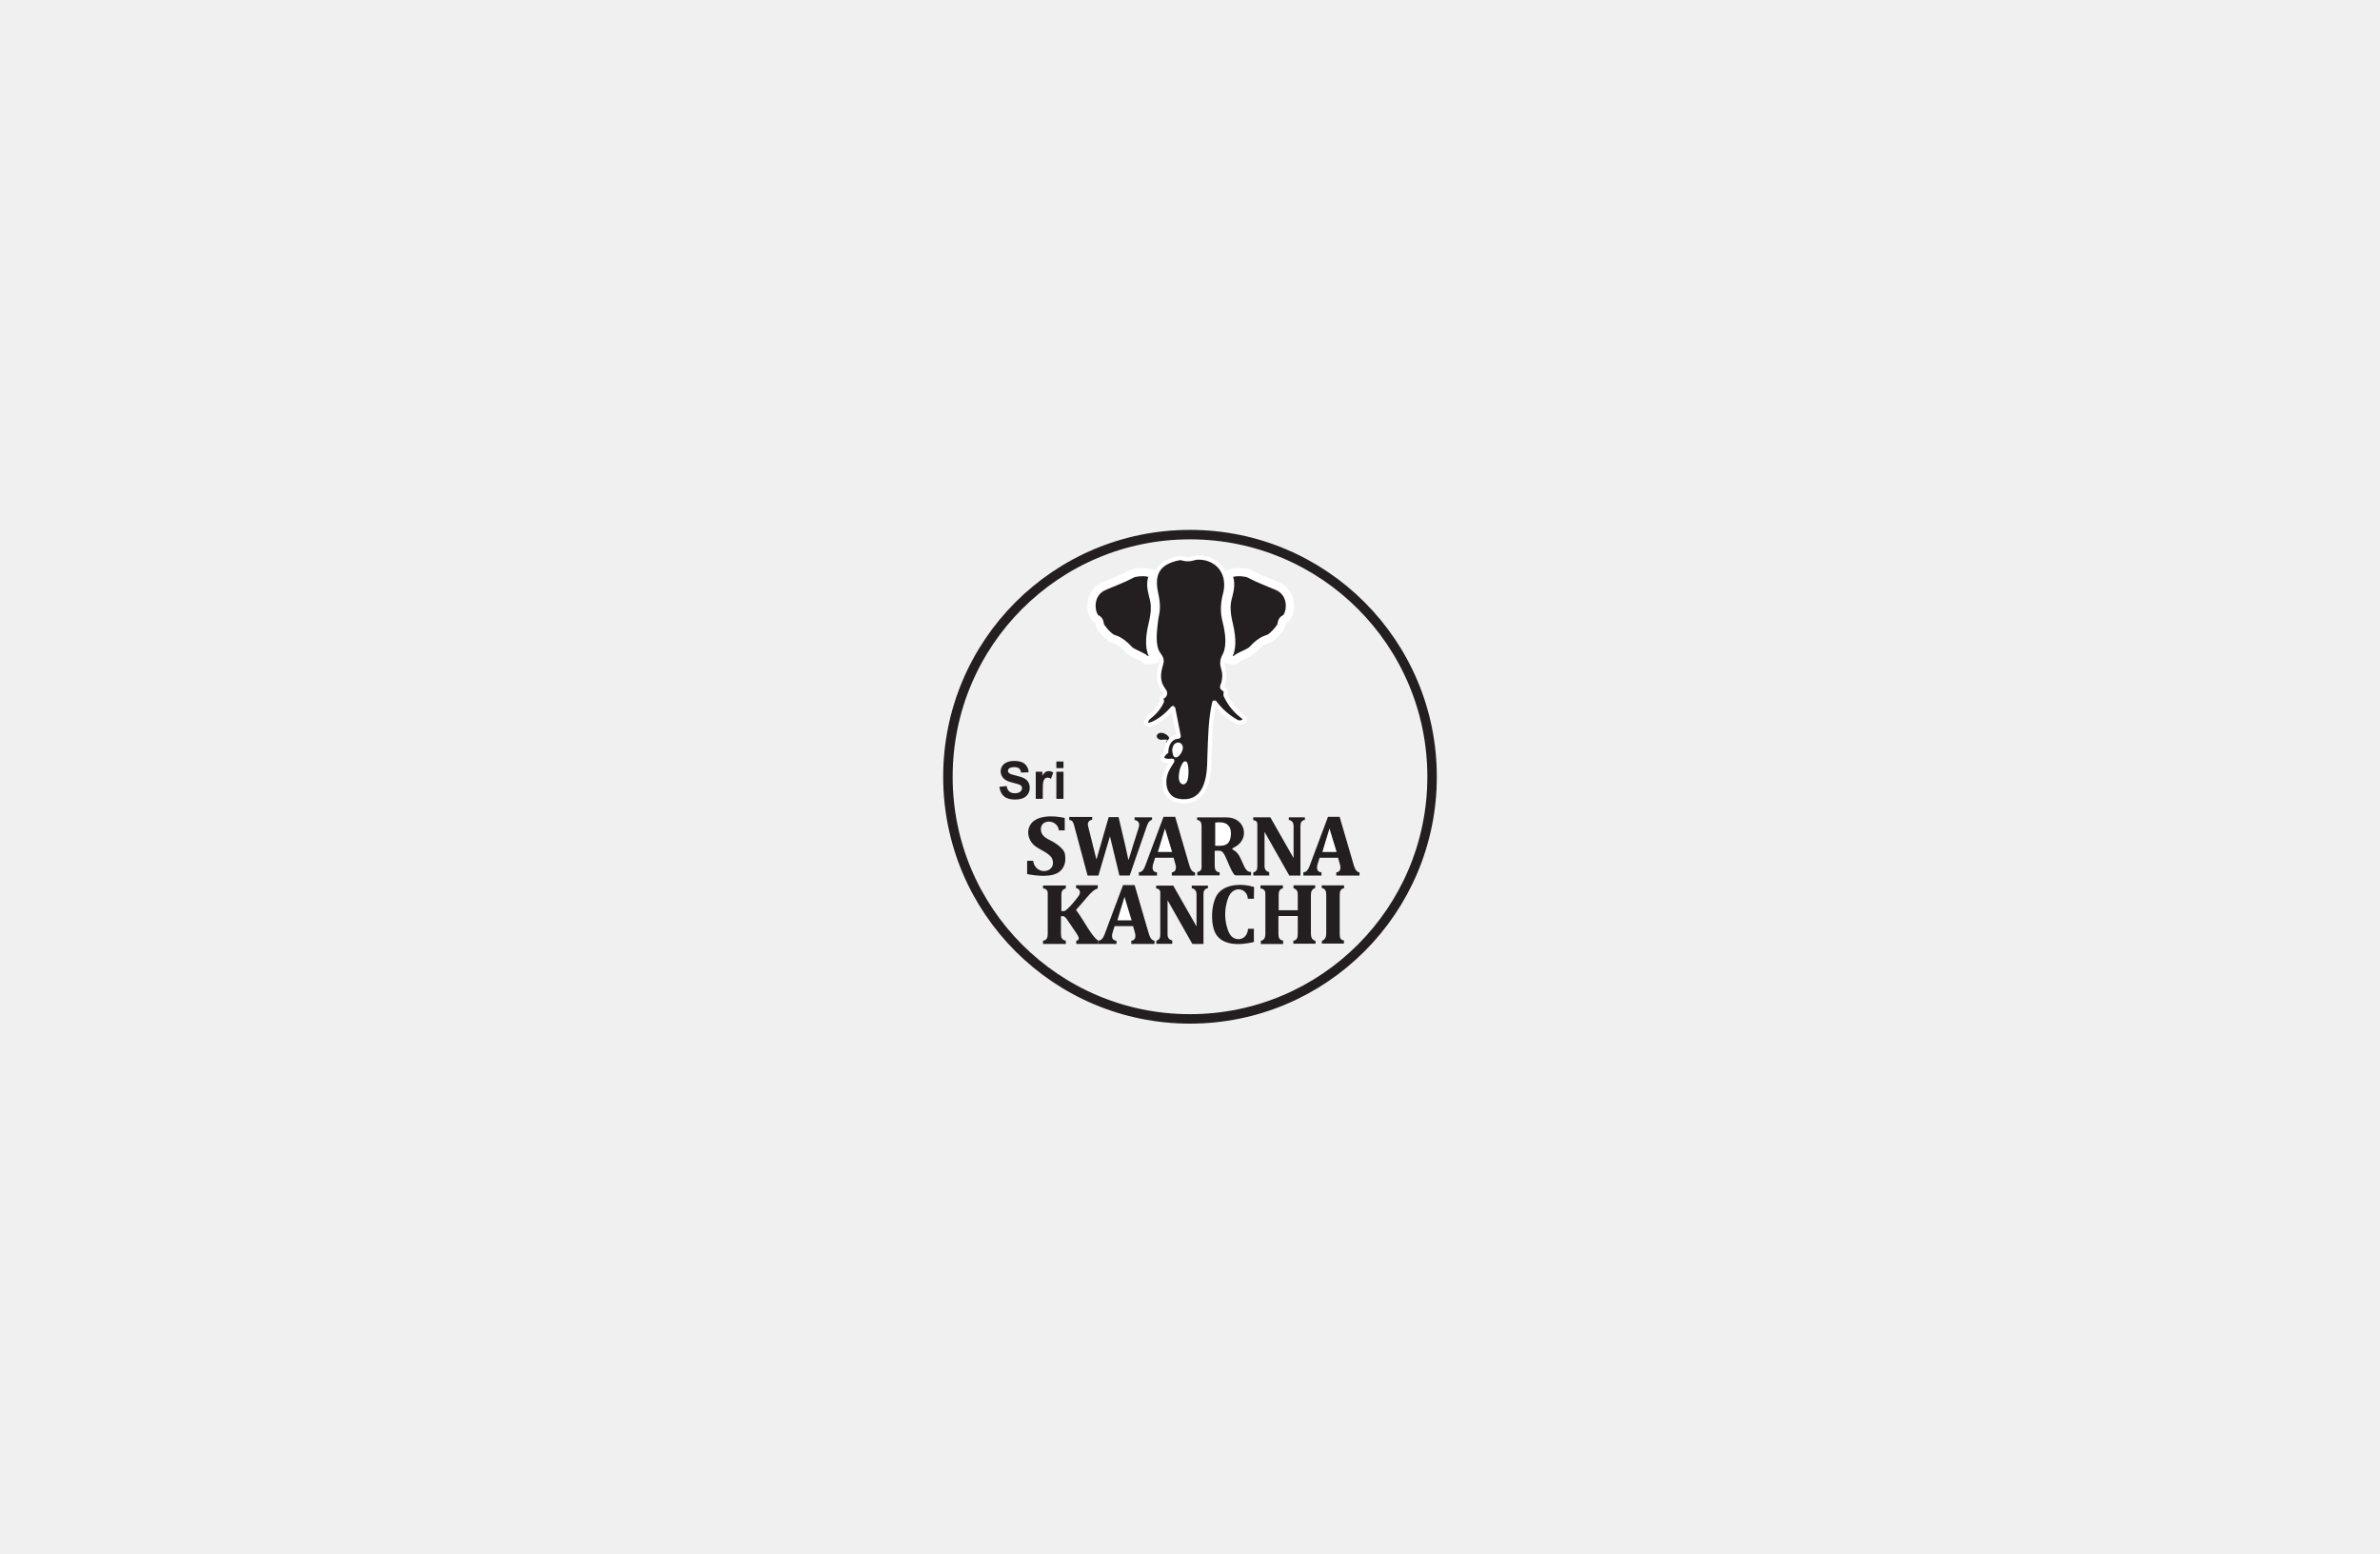
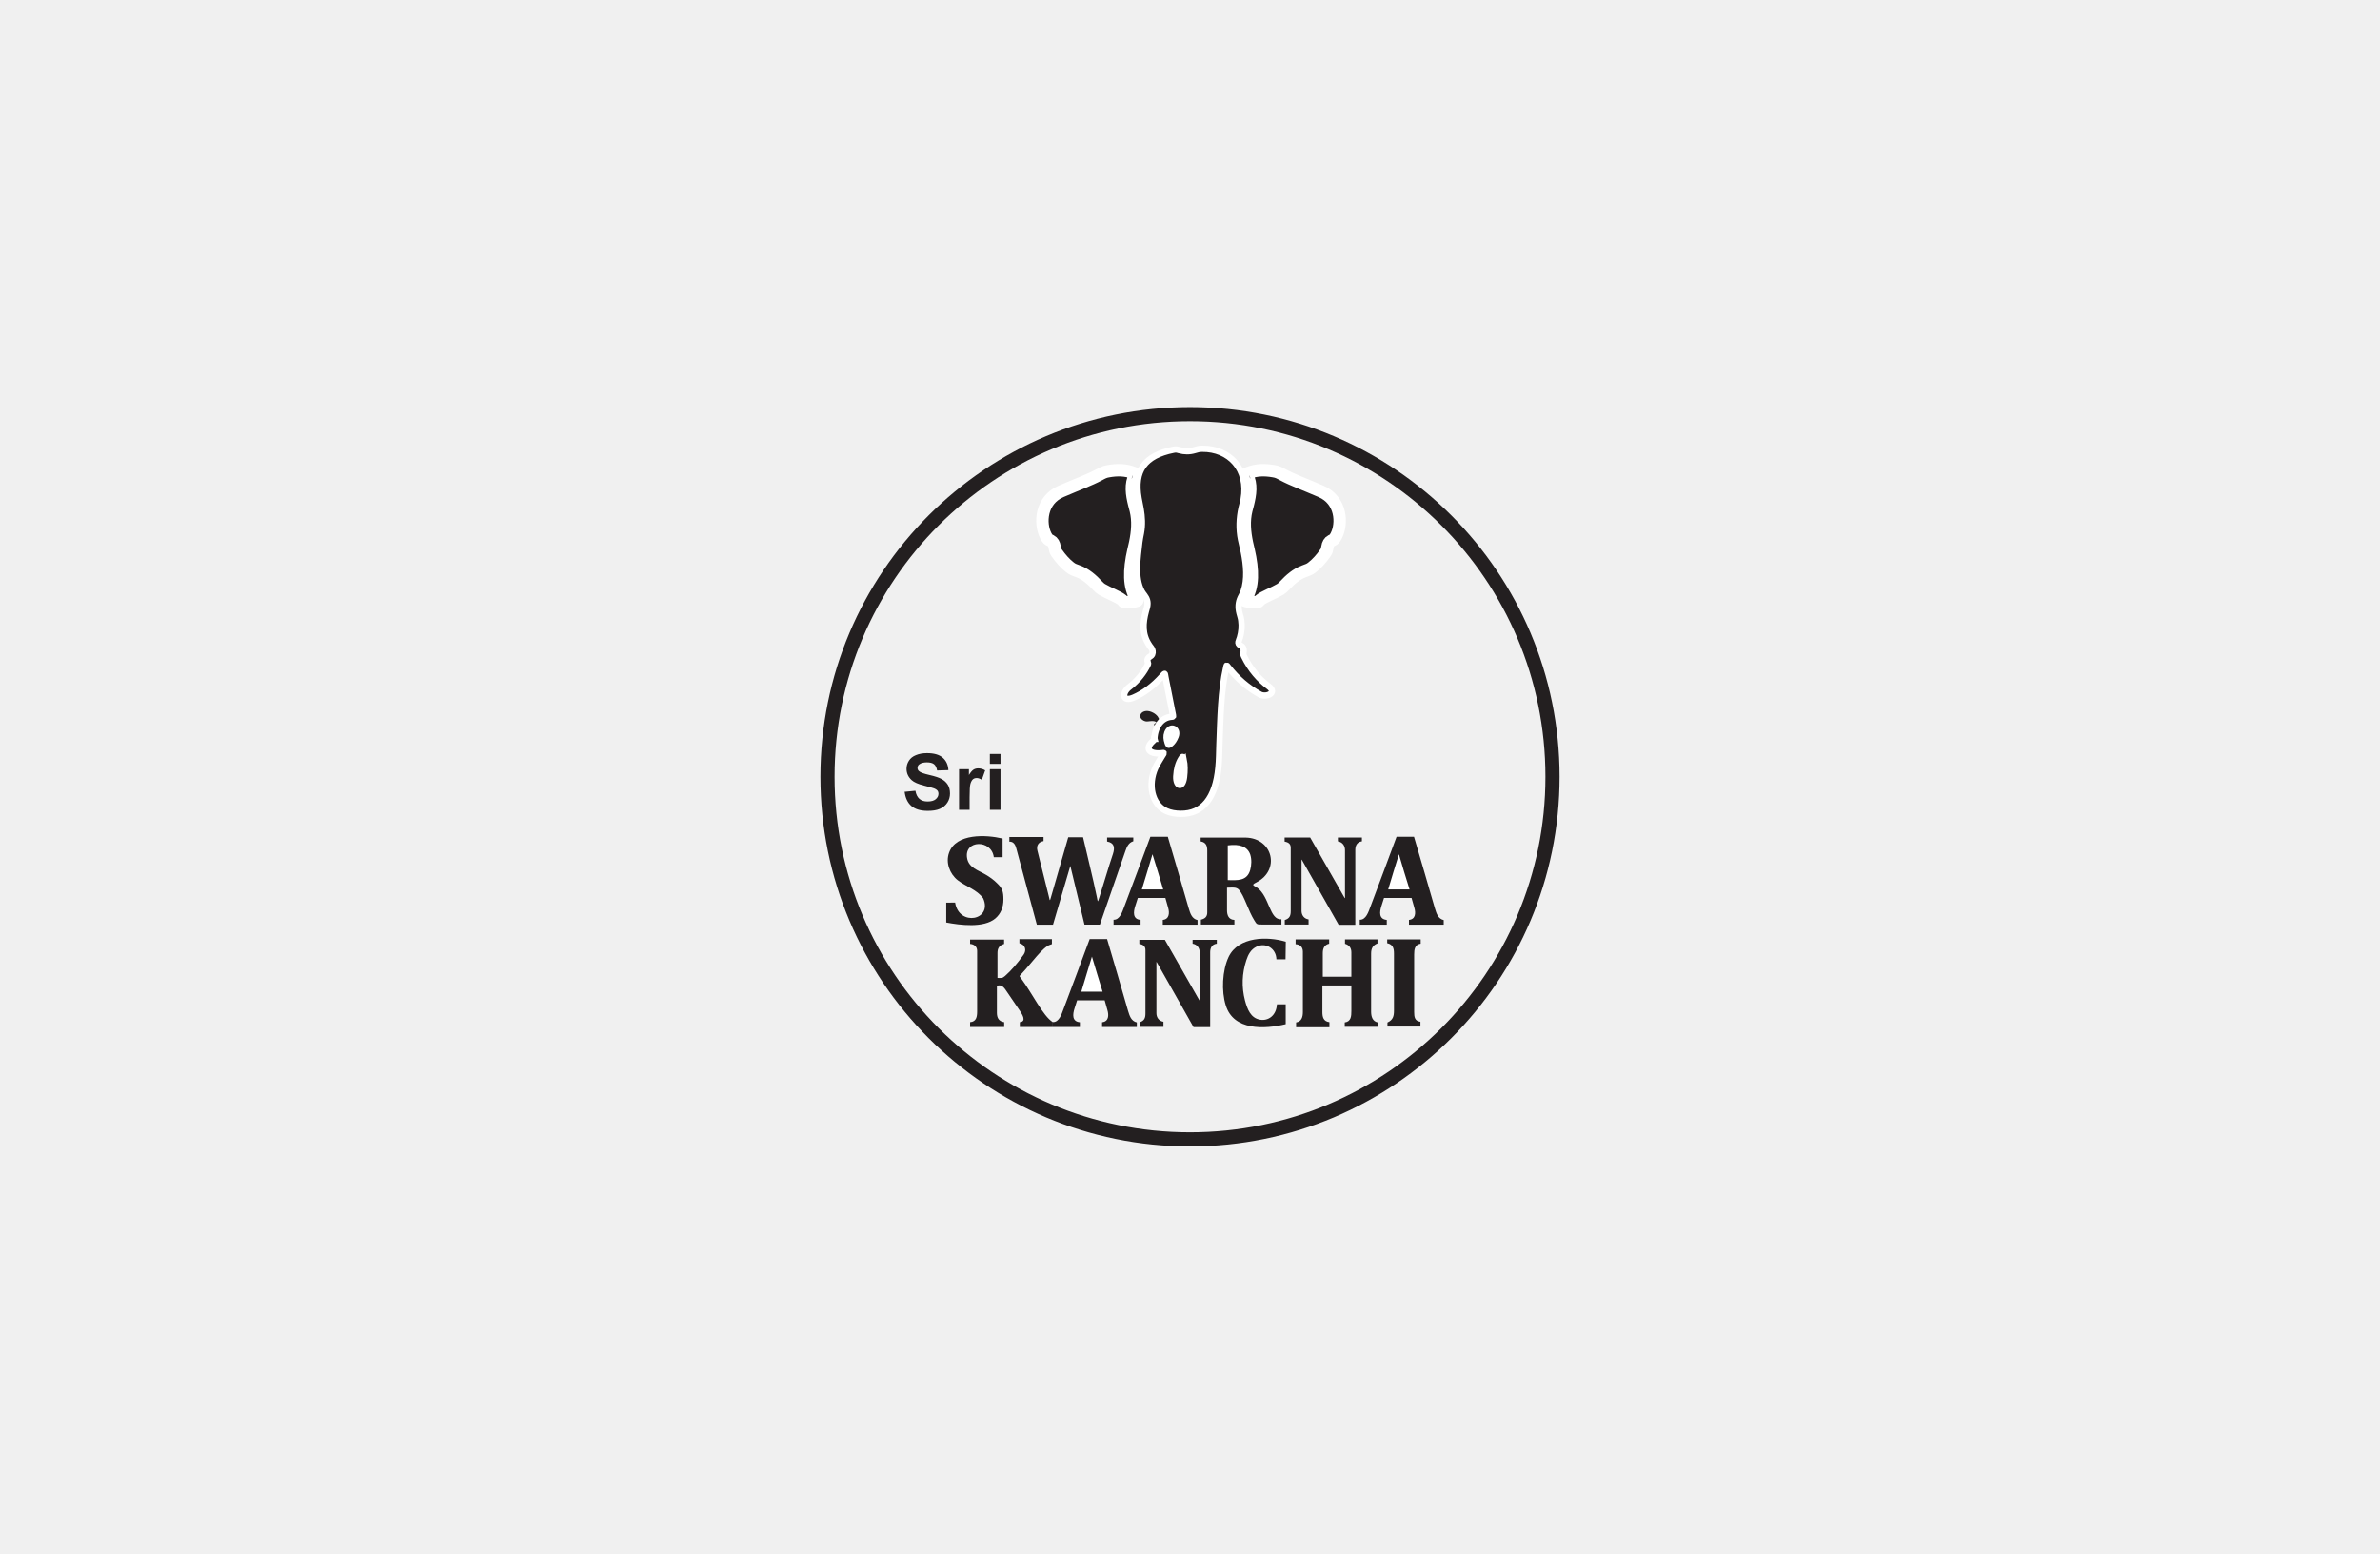
<svg xmlns="http://www.w3.org/2000/svg" id="Layer_1" version="1.1" viewBox="0 0 284.22 185.49">
  <defs>
    <style>
      .st0 {
        fill: #fff;
      }

      .st0, .st1 {
        fill-rule: evenodd;
      }

      .st1 {
        fill: #231f20;
      }

      .st2 {
-         stroke-width: .5px;
+         stroke-width: .75px;
      }

      .st2, .st3 {
        stroke: #fff;
      }

      .st2, .st3, .st4 {
        fill: none;
        stroke-miterlimit: 2.61;
      }

      .st3 {
-         stroke-width: .99px;
+         stroke-width: 1.48px;
      }

      .st4 {
        stroke: #231f20;
-         stroke-width: 1.13px;
+         stroke-width: 1.69px;
      }
    </style>
  </defs>
-   <path class="st1" d="M127.14,97.66c-1.28-.31-3.69-.43-4.25,1.13-.29.79.05,1.69.69,2.2.64.5,1.53.75,2.03,1.44.78,1.75-1.93,2.28-2.24.34-.26,0-.45.01-.71.01v1.58c1.1.21,2.99.46,3.92-.33.43-.37.64-.88.64-1.51,0-.6-.09-.9-.52-1.31-.26-.26-.57-.48-.89-.67-.58-.35-1.36-.55-1.49-1.33-.25-1.45,1.95-1.5,2.13-.07h.7v-1.48" />
-   <path class="st1" d="M127.68,97.54h2.75v.33c-.41.07-.59.37-.49.76.3,1.2.6,2.41.9,3.61.11.46.08.43.21,0,.45-1.56.9-3.12,1.35-4.68h1.18c.36,1.59.77,3.16,1.1,4.78.09.44.06.41.2,0,.36-1.12.71-2.35,1.08-3.45.17-.52.1-.88-.47-.99v-.32h2.09v.3c-.36.1-.52.44-.63.77-.68,1.96-1.36,3.92-2.04,5.88h-1.23c-.38-1.56-.75-3.12-1.13-4.68-.46,1.56-.92,3.13-1.38,4.69h-1.29c-.55-2.03-1.09-4.07-1.64-6.1-.07-.27-.22-.55-.55-.52,0-.13,0-.25,0-.38" />
-   <path class="st1" d="M136.01,104.53v-.39c.5.02.7-.64.84-1.01.7-1.87,1.41-3.74,2.1-5.61h1.39c.56,1.91,1.12,3.81,1.67,5.72.12.39.24.82.7.93v.37h-2.77v-.38c.53-.06.55-.57.43-.97-.07-.26-.15-.52-.22-.78h-2.2c-.07.22-.14.43-.21.65-.15.46-.22,1.04.43,1.1,0,.15,0,.22,0,.38-.72,0-1.45,0-2.17,0" />
-   <polygon class="st0" points="139.12 98.92 139.55 100.32 139.97 101.72 139.12 101.72 138.27 101.72 138.7 100.32 139.12 98.92" />
-   <path class="st1" d="M155.65,104.53v-.39c.5.02.7-.64.84-1.01.7-1.87,1.41-3.74,2.1-5.61h1.39c.56,1.91,1.12,3.81,1.67,5.72.12.39.24.82.7.93v.37h-2.77v-.38c.54-.06.55-.57.43-.97-.07-.26-.15-.52-.22-.78h-2.2c-.07.22-.14.43-.21.65-.15.46-.22,1.04.43,1.1,0,.15,0,.22,0,.38-.72,0-1.44,0-2.17,0" />
-   <polygon class="st0" points="158.77 98.92 159.19 100.32 159.62 101.72 158.77 101.72 157.92 101.72 158.34 100.32 158.77 98.92" />
-   <path class="st1" d="M131.17,112.69v-.39c.5.02.7-.64.84-1.01.7-1.87,1.41-3.74,2.1-5.61h1.39c.56,1.91,1.12,3.81,1.67,5.72.12.39.24.82.7.93v.37h-2.77v-.38c.54-.06.55-.57.43-.97-.07-.26-.15-.52-.22-.78h-2.2c-.07.22-.14.43-.21.65-.15.46-.22,1.04.43,1.1,0,.15,0,.22,0,.38-.72,0-1.45,0-2.17,0" />
-   <polygon class="st0" points="134.29 107.08 134.71 108.48 135.14 109.88 134.29 109.88 133.44 109.88 133.86 108.48 134.29 107.08" />
-   <path class="st1" d="M142.97,97.59h3.57c2.17.04,2.8,2.6.85,3.58-.46.23-.17.24.08.42.98.7.98,2.61,1.93,2.51v.42h-1.59c-.35,0-.38,0-.57-.32-.49-.77-.81-1.98-1.22-2.44-.18-.21-.44-.2-.7-.19-.09,0-.17.01-.26.01v1.8c0,.39.13.75.59.77v.37h-2.67v-.39c.3-.07.52-.22.51-.6v-4.91c0-.38-.11-.66-.53-.73,0-.1,0-.21,0-.31" />
-   <path class="st0" d="M145.12,98.2v2.78c.75.01,1.53.1,1.79-.81.11-.39.13-.85,0-1.24-.23-.63-.84-.85-1.78-.72" />
-   <path class="st1" d="M149.68,104.16c.37-.12.47-.33.47-.71v-5.04c.01-.3-.17-.45-.49-.5v-.33h2.04c.89,1.55,1.77,3.11,2.66,4.66.17.29.12.21.12-.08v-3.57c0-.36-.21-.64-.57-.7v-.31h1.92v.31c-.39.05-.53.34-.53.68v5.97h-1.33c-.96-1.69-1.92-3.39-2.88-5.08-.11-.19-.08-.14-.08.05v3.93c0,.34.2.63.56.68v.41h-1.9c0-.13,0-.25,0-.38" />
-   <path class="st1" d="M138.09,112.32c.37-.12.47-.33.47-.71v-5.04c.01-.3-.17-.45-.49-.5v-.33h2.04c.89,1.55,1.77,3.11,2.66,4.66.17.29.12.21.12-.08v-3.57c0-.36-.21-.64-.57-.7v-.31h1.93v.31c-.39.05-.53.34-.53.68v5.97h-1.33c-.96-1.69-1.92-3.39-2.88-5.08-.11-.19-.08-.14-.08.05v3.93c0,.34.2.63.56.68v.41h-1.9c0-.13,0-.25,0-.38" />
-   <path class="st1" d="M124.57,105.72h2.71v.35c-.39.12-.53.34-.53.72v1.99c.3,0,.39.04.61-.16.48-.42.97-.99,1.47-1.68.26-.37.15-.81-.33-.92v-.33h2.59v.26c0,.18.02.13-.13.18-.62.19-1.53,1.52-2.31,2.34-.19.2-.17.15-.01.37.88,1.19,1.73,2.98,2.52,3.47v.39h-2.63v-.39c.55-.05.2-.61.02-.88-.37-.55-.71-1.05-1.07-1.57-.19-.28-.39-.59-.78-.45v2.15c0,.39.14.69.58.75v.39h-2.72v-.39c.51-.04.56-.45.56-.86v-4.83c0-.33-.24-.53-.56-.55,0-.12,0-.23,0-.35" />
-   <path class="st1" d="M149.76,105.9c-1.47-.45-3.79-.42-4.57,1.21-.51,1.08-.58,2.74-.23,3.86.62,2.03,3.1,1.91,4.78,1.5v-1.58h-.7c-.05.91-.7,1.33-1.32,1.23-.78-.12-1.04-.86-1.22-1.52-.29-1.1-.24-2.17.11-3.23.15-.45.36-.85.81-1.07.73-.36,1.57.13,1.59,1.01h.73c0-.47.01-.94.02-1.42" />
-   <path class="st1" d="M150.53,105.71h2.68v.34c-.38.09-.51.38-.51.74v1.89h2.28v-1.94c0-.35-.16-.58-.51-.69v-.35h2.59v.32c-.39.15-.51.42-.51.81v4.63c0,.38.1.78.55.87v.34h-2.65v-.35c.51-.07.53-.5.53-.91v-2.04h-2.31v2.12c0,.4.08.75.56.81v.41h-2.66v-.39c.44-.06.54-.45.54-.83v-4.8c0-.37-.2-.58-.58-.61,0-.11,0-.23,0-.34" />
-   <path class="st1" d="M157.84,105.71h2.67v.34c-.48.07-.52.48-.52.87v4.59c0,.37.04.72.5.77v.38h-2.63v-.32c.45-.21.52-.51.52-.96v-4.54c0-.41-.08-.72-.54-.82,0-.1,0-.2,0-.3" />
-   <path class="st1" d="M126.15,95.38v-3.24h.85v3.24h-.85ZM126.15,91.71v-.79h.85v.79h-.85ZM124.54,95.38h-.85v-3.24h.79v.46c.14-.22.26-.36.37-.43.11-.07.23-.1.37-.1.2,0,.38.05.56.16l-.27.75c-.14-.09-.28-.14-.4-.14s-.22.03-.31.1c-.08.07-.15.19-.2.36-.05.17-.07.53-.07,1.08v1ZM119.33,93.94l.88-.09c.05.29.16.51.32.65.16.14.38.21.65.21.29,0,.51-.06.65-.18.15-.12.22-.27.22-.43,0-.11-.03-.2-.09-.27-.06-.07-.17-.14-.32-.19-.11-.04-.34-.1-.72-.2-.48-.12-.82-.27-1.01-.44-.27-.25-.41-.55-.41-.9,0-.23.06-.44.19-.64.13-.2.31-.35.56-.45.24-.1.53-.16.88-.16.56,0,.98.12,1.26.37.28.25.43.58.45.99l-.9.03c-.04-.23-.12-.4-.25-.5-.13-.1-.32-.15-.57-.15s-.46.05-.61.16c-.09.07-.14.16-.14.28,0,.11.04.2.13.27.11.1.39.2.83.3.44.1.76.21.97.32.21.11.37.26.49.45.12.19.18.43.18.71,0,.26-.07.5-.21.72-.14.22-.34.39-.6.5-.26.11-.58.16-.97.16-.56,0-1-.13-1.3-.39-.3-.26-.48-.64-.54-1.14Z" />
-   <circle class="st4" cx="142.11" cy="92.74" r="28.91" />
-   <path class="st1" d="M139.33,88.47c-.12.06-.11.17-.01.21.12.05.19,0,.25-.09.16-.21.11-.46-.04-.66-.1-.13-.23-.23-.37-.3-.84-.45-1.38.33-.74.64.18.09.28.06.47.04.19-.02.38-.02.48.04.13.08.03.09-.04.12" />
+   <path class="st1" d="M119.7,100.11c-1.92-.46-5.53-.64-6.36,1.69-.43,1.18.07,2.53,1.03,3.29.96.75,2.29,1.12,3.04,2.16,1.17,2.62-2.89,3.41-3.35.51-.39,0-.67.01-1.06.01v2.37c1.65.31,4.48.69,5.87-.49.64-.55.96-1.32.96-2.26s-.13-1.35-.78-1.96c-.39-.39-.85-.72-1.33-1-.87-.52-2.04-.82-2.23-1.99-.37-2.17,2.92-2.25,3.19-.1h1.05v-2.22" />
+   <path class="st1" d="M120.5,99.93h4.12v.49c-.61.1-.88.55-.73,1.14.45,1.8.9,3.61,1.35,5.41.16.69.12.64.31,0,.67-2.34,1.35-4.67,2.02-7.01h1.77c.54,2.38,1.15,4.73,1.65,7.16.13.66.09.61.3,0,.54-1.68,1.06-3.52,1.62-5.17.25-.78.15-1.32-.7-1.48v-.48h3.13v.45c-.54.15-.78.66-.94,1.15-1.02,2.93-2.04,5.87-3.05,8.8h-1.84c-.57-2.34-1.12-4.67-1.69-7.01-.69,2.34-1.38,4.69-2.07,7.02h-1.93c-.82-3.04-1.63-6.09-2.46-9.13-.1-.4-.33-.82-.82-.78v-.57" />
+   <path class="st1" d="M132.98,110.39v-.58c.75.03,1.05-.96,1.26-1.51,1.05-2.8,2.11-5.6,3.14-8.4h2.08c.84,2.86,1.68,5.7,2.5,8.56.18.58.36,1.23,1.05,1.39v.55h-4.15v-.57c.79-.09.82-.85.64-1.45-.1-.39-.22-.78-.33-1.17h-3.29c-.1.33-.21.64-.31.97-.22.69-.33,1.56.64,1.65v.57h-3.25" />
+   <polygon class="st0" points="137.63 101.99 138.28 104.09 138.91 106.19 137.63 106.19 136.36 106.19 137 104.09 137.63 101.99" />
+   <path class="st1" d="M162.38,110.39v-.58c.75.03,1.05-.96,1.26-1.51,1.05-2.8,2.11-5.6,3.14-8.4h2.08c.84,2.86,1.68,5.7,2.5,8.56.18.58.36,1.23,1.05,1.39v.55h-4.15v-.57c.81-.09.82-.85.64-1.45-.1-.39-.22-.78-.33-1.17h-3.29c-.1.33-.21.64-.31.97-.22.69-.33,1.56.64,1.65v.57h-3.25" />
+   <polygon class="st0" points="167.06 101.99 167.68 104.09 168.33 106.19 167.06 106.19 165.78 106.19 166.41 104.09 167.06 101.99" />
+   <path class="st1" d="M125.73,122.61v-.58c.75.03,1.05-.96,1.26-1.51,1.05-2.8,2.11-5.6,3.14-8.4h2.08c.84,2.86,1.68,5.7,2.5,8.56.18.58.36,1.23,1.05,1.39v.55h-4.15v-.57c.81-.09.82-.85.64-1.45-.1-.39-.22-.78-.33-1.17h-3.29c-.1.33-.21.64-.31.97-.22.69-.33,1.56.64,1.65v.57h-3.25" />
+   <polygon class="st0" points="130.4 114.21 131.03 116.31 131.67 118.4 130.4 118.4 129.13 118.4 129.76 116.31 130.4 114.21" />
+   <path class="st1" d="M143.4,100h5.35c3.25.06,4.19,3.89,1.27,5.36-.69.34-.25.36.12.63,1.47,1.05,1.47,3.91,2.89,3.76v.63h-2.38c-.52,0-.57,0-.85-.48-.73-1.15-1.21-2.96-1.83-3.65-.27-.31-.66-.3-1.05-.28-.13,0-.25.01-.39.01v2.7c0,.58.19,1.12.88,1.15v.55h-4v-.58c.45-.1.78-.33.76-.9v-7.35c0-.57-.16-.99-.79-1.09v-.46" />
+   <path class="st0" d="M146.62,100.92v4.16c1.12.01,2.29.15,2.68-1.21.16-.58.19-1.27,0-1.86-.34-.94-1.26-1.27-2.67-1.08" />
+   <path class="st1" d="M153.44,109.84c.55-.18.7-.49.7-1.06v-7.55c.01-.45-.25-.67-.73-.75v-.49h3.05c1.33,2.32,2.65,4.66,3.98,6.98.25.43.18.31.18-.12v-5.35c0-.54-.31-.96-.85-1.05v-.46h2.87v.46c-.58.07-.79.51-.79,1.02v8.94h-1.99c-1.44-2.53-2.87-5.08-4.31-7.61-.16-.28-.12-.21-.12.07v5.88c0,.51.3.94.84,1.02v.61h-2.84v-.57" />
+   <path class="st1" d="M136.09,122.06c.55-.18.7-.49.7-1.06v-7.55c.01-.45-.25-.67-.73-.75v-.49h3.05c1.33,2.32,2.65,4.66,3.98,6.98.25.43.18.31.18-.12v-5.35c0-.54-.31-.96-.85-1.05v-.46h2.89v.46c-.58.07-.79.51-.79,1.02v8.94h-1.99c-1.44-2.53-2.87-5.08-4.31-7.61-.16-.28-.12-.21-.12.07v5.88c0,.51.3.94.84,1.02v.61h-2.84v-.57" />
+   <path class="st1" d="M115.85,112.18h4.06v.52c-.58.18-.79.51-.79,1.08v2.98c.45,0,.58.06.91-.24.72-.63,1.45-1.48,2.2-2.52.39-.55.22-1.21-.49-1.38v-.49h3.88v.39c0,.27.03.19-.19.27-.93.28-2.29,2.28-3.46,3.5-.28.3-.25.22-.01.55,1.32,1.78,2.59,4.46,3.77,5.2v.58h-3.94v-.58c.82-.07.3-.91.03-1.32-.55-.82-1.06-1.57-1.6-2.35-.28-.42-.58-.88-1.17-.67v3.22c0,.58.21,1.03.87,1.12v.58h-4.07v-.58c.76-.06.84-.67.84-1.29v-7.23c0-.49-.36-.79-.84-.82v-.52" />
+   <path class="st1" d="M153.56,112.44c-2.2-.67-5.67-.63-6.84,1.81-.76,1.62-.87,4.1-.34,5.78.93,3.04,4.64,2.86,7.16,2.25v-2.37h-1.05c-.07,1.36-1.05,1.99-1.98,1.84-1.17-.18-1.56-1.29-1.83-2.28-.43-1.65-.36-3.25.16-4.84.22-.67.54-1.27,1.21-1.6,1.09-.54,2.35.19,2.38,1.51h1.09c0-.7.01-1.41.03-2.13" />
+   <path class="st1" d="M154.72,112.16h4.01v.51c-.57.13-.76.57-.76,1.11v2.83h3.41v-2.9c0-.52-.24-.87-.76-1.03v-.52h3.88v.48c-.58.22-.76.63-.76,1.21v6.93c0,.57.15,1.17.82,1.3v.51h-3.97v-.52c.76-.1.79-.75.79-1.36v-3.05h-3.46v3.17c0,.6.12,1.12.84,1.21v.61h-3.98v-.58c.66-.09.81-.67.81-1.24v-7.19c0-.55-.3-.87-.87-.91v-.51" />
+   <path class="st1" d="M165.66,112.16h4v.51c-.72.1-.78.72-.78,1.3v6.87c0,.55.06,1.08.75,1.15v.57h-3.94v-.48c.67-.31.78-.76.78-1.44v-6.8c0-.61-.12-1.08-.81-1.23v-.45" />
+   <path class="st1" d="M118.21,96.69v-4.85h1.27v4.85h-1.27ZM118.21,91.2v-1.18h1.27v1.18h-1.27ZM115.8,96.69h-1.27v-4.85h1.18v.69c.21-.33.39-.54.55-.64s.34-.15.55-.15c.3,0,.57.07.84.24l-.4,1.12c-.21-.13-.42-.21-.6-.21s-.33.04-.46.15c-.12.1-.22.28-.3.54-.07.25-.1.79-.1,1.62v1.5h.01ZM108,94.54l1.32-.13c.07.43.24.76.48.97.24.21.57.31.97.31.43,0,.76-.09.97-.27.22-.18.33-.4.33-.64,0-.16-.04-.3-.13-.4s-.25-.21-.48-.28c-.16-.06-.51-.15-1.08-.3-.72-.18-1.23-.4-1.51-.66-.4-.37-.61-.82-.61-1.35,0-.34.09-.66.28-.96.19-.3.46-.52.84-.67.36-.15.79-.24,1.32-.24.84,0,1.47.18,1.89.55s.64.87.67,1.48l-1.35.04c-.06-.34-.18-.6-.37-.75s-.48-.22-.85-.22-.69.07-.91.24c-.13.1-.21.24-.21.42,0,.16.06.3.19.4.16.15.58.3,1.24.45.66.15,1.14.31,1.45.48s.55.39.73.67c.18.28.27.64.27,1.06,0,.39-.1.75-.31,1.08s-.51.58-.9.75-.87.24-1.45.24c-.84,0-1.5-.19-1.95-.58s-.72-.96-.81-1.71h-.03Z" />
+   <circle class="st4" cx="142.11" cy="92.74" r="43.29" />
+   <path class="st1" d="M137.95,86.35c-.18.09-.16.25-.01.31.18.07.28,0,.37-.13.24-.31.16-.69-.06-.99-.15-.19-.34-.34-.55-.45-1.26-.67-2.07.49-1.11.96.27.13.42.09.7.06s.57-.03.72.06c.19.12.04.13-.06.18" />
  <g>
    <g>
-       <path class="st1" d="M146.76,68.52c.67-.27,1.35-.26,2.03-.14.3.05.46.14.72.28.8.43,1.83.8,2.75,1.2.2.08.4.17.58.27,1.45.84,1.41,2.72.83,3.57-.1.15-.15.15-.3.23-.16.08-.26.25-.3.51-.04.22-.04.28-.17.46-.32.46-.67.84-1.03,1.13-.24.2-.4.23-.69.34-.57.21-1.08.64-1.57,1.17-.1.11-.18.18-.31.26-.52.31-1.32.6-1.61.85-.14.12-.06.16-.27.17-.3.02-.59,0-.86-.08-.16-.04-.11-.04-.03-.16.64-.96.6-2.32.25-3.87-.05-.2-.1-.4-.14-.61-.18-.87-.26-1.75-.05-2.62.04-.15.08-.31.12-.46.2-.8.32-1.59-.05-2.31-.07-.14-.09-.12.07-.18Z" />
-       <path class="st3" d="M146.76,68.52c.67-.27,1.35-.26,2.03-.14.3.05.46.14.72.28.8.43,1.83.8,2.75,1.2.2.08.4.17.58.27,1.45.84,1.41,2.72.83,3.57-.1.15-.15.15-.3.23-.16.08-.26.25-.3.51-.04.22-.04.28-.17.46-.32.46-.67.84-1.03,1.13-.24.2-.4.23-.69.34-.57.21-1.08.64-1.57,1.17-.1.11-.18.18-.31.26-.52.31-1.32.6-1.61.85-.14.12-.06.16-.27.17-.3.02-.59,0-.86-.08-.16-.04-.11-.04-.03-.16.64-.96.6-2.32.25-3.87-.05-.2-.1-.4-.14-.61-.18-.87-.26-1.75-.05-2.62.04-.15.08-.31.12-.46.2-.8.32-1.59-.05-2.31-.07-.14-.09-.12.07-.18Z" />
+       <path class="st1" d="M149.07,56.47c1-.4,2.02-.39,3.04-.21.45.07.69.21,1.08.42,1.2.64,2.74,1.2,4.12,1.8.3.12.6.25.87.4,2.17,1.26,2.11,4.07,1.24,5.35-.15.22-.22.22-.45.34-.24.12-.39.37-.45.76-.06.33-.06.42-.25.69-.48.69-1,1.26-1.54,1.69-.36.3-.6.34-1.03.51-.85.31-1.62.96-2.35,1.75-.15.16-.27.27-.46.39-.78.46-1.98.9-2.41,1.27-.21.18-.09.24-.4.25-.45.03-.88,0-1.29-.12-.24-.06-.16-.06-.04-.24.96-1.44.9-3.47.37-5.79-.07-.3-.15-.6-.21-.91-.27-1.3-.39-2.62-.07-3.92.06-.22.12-.46.18-.69.3-1.2.48-2.38-.07-3.46-.1-.21-.13-.18.1-.27h.04Z" />
+       <path class="st3" d="M149.07,56.47c1-.4,2.02-.39,3.04-.21.45.07.69.21,1.08.42,1.2.64,2.74,1.2,4.12,1.8.3.12.6.25.87.4,2.17,1.26,2.11,4.07,1.24,5.35-.15.22-.22.22-.45.34-.24.12-.39.37-.45.76-.06.33-.06.42-.25.69-.48.69-1,1.26-1.54,1.69-.36.3-.6.34-1.03.51-.85.31-1.62.96-2.35,1.75-.15.16-.27.27-.46.39-.78.46-1.98.9-2.41,1.27-.21.18-.09.24-.4.25-.45.03-.88,0-1.29-.12-.24-.06-.16-.06-.04-.24.96-1.44.9-3.47.37-5.79-.07-.3-.15-.6-.21-.91-.27-1.3-.39-2.62-.07-3.92.06-.22.12-.46.18-.69.3-1.2.48-2.38-.07-3.46-.1-.21-.13-.18.1-.27h.04Z" />
    </g>
    <g>
-       <path class="st1" d="M137.63,68.52c-.67-.27-1.35-.26-2.03-.14-.3.05-.46.14-.72.28-.8.43-1.83.8-2.75,1.2-.2.08-.4.17-.58.27-1.45.84-1.41,2.72-.83,3.57.1.15.15.15.3.23.16.08.26.25.3.51.04.22.04.28.17.46.32.46.67.84,1.03,1.13.24.2.4.23.69.34.57.21,1.08.64,1.57,1.17.1.11.18.18.31.26.52.31,1.32.6,1.61.85.14.12.06.16.27.17.3.02.59,0,.86-.08.16-.04.11-.04.03-.16-.64-.96-.6-2.32-.25-3.87.05-.2.1-.4.14-.61.18-.87.26-1.75.05-2.62-.04-.15-.08-.31-.12-.46-.2-.8-.32-1.59.05-2.31.07-.14.09-.12-.07-.18Z" />
-       <path class="st3" d="M137.63,68.52c-.67-.27-1.35-.26-2.03-.14-.3.05-.46.14-.72.28-.8.43-1.83.8-2.75,1.2-.2.08-.4.17-.58.27-1.45.84-1.41,2.72-.83,3.57.1.15.15.15.3.23.16.08.26.25.3.51.04.22.04.28.17.46.32.46.67.84,1.03,1.13.24.2.4.23.69.34.57.21,1.08.64,1.57,1.17.1.11.18.18.31.26.52.31,1.32.6,1.61.85.14.12.06.16.27.17.3.02.59,0,.86-.08.16-.04.11-.04.03-.16-.64-.96-.6-2.32-.25-3.87.05-.2.1-.4.14-.61.18-.87.26-1.75.05-2.62-.04-.15-.08-.31-.12-.46-.2-.8-.32-1.59.05-2.31.07-.14.09-.12-.07-.18Z" />
+       <path class="st1" d="M135.4,56.47c-1-.4-2.02-.39-3.04-.21-.45.07-.69.21-1.08.42-1.2.64-2.74,1.2-4.12,1.8-.3.12-.6.25-.87.4-2.17,1.26-2.11,4.07-1.24,5.35.15.22.22.22.45.34.24.12.39.37.45.76.06.33.06.42.25.69.48.69,1,1.26,1.54,1.69.36.3.6.34,1.03.51.85.31,1.62.96,2.35,1.75.15.16.27.27.46.39.78.46,1.98.9,2.41,1.27.21.18.09.24.4.25.45.03.88,0,1.29-.12.24-.06.16-.06.04-.24-.96-1.44-.9-3.47-.37-5.79.07-.3.15-.6.21-.91.27-1.3.39-2.62.07-3.92-.06-.22-.12-.46-.18-.69-.3-1.2-.48-2.38.07-3.46.1-.21.13-.18-.1-.27h-.04Z" />
+       <path class="st3" d="M135.4,56.47c-1-.4-2.02-.39-3.04-.21-.45.07-.69.21-1.08.42-1.2.64-2.74,1.2-4.12,1.8-.3.12-.6.25-.87.4-2.17,1.26-2.11,4.07-1.24,5.35.15.22.22.22.45.34.24.12.39.37.45.76.06.33.06.42.25.69.48.69,1,1.26,1.54,1.69.36.3.6.34,1.03.51.85.31,1.62.96,2.35,1.75.15.16.27.27.46.39.78.46,1.98.9,2.41,1.27.21.18.09.24.4.25.45.03.88,0,1.29-.12.24-.06.16-.06.04-.24-.96-1.44-.9-3.47-.37-5.79.07-.3.15-.6.21-.91.27-1.3.39-2.62.07-3.92-.06-.22-.12-.46-.18-.69-.3-1.2-.48-2.38.07-3.46.1-.21.13-.18-.1-.27h-.04Z" />
    </g>
-     <path class="st1" d="M139.27,89.69c.05-.93.56-1.66,1.35-1.73.18-.02.15,0,.12-.18-.2-.99-.39-1.99-.59-2.98-.06-.33-.02-.35-.24-.1-.75.84-1.51,1.38-2.29,1.72-.95.41-.94-.4-.35-.84.68-.52,1.19-1.18,1.47-1.79.04-.08.03-.09,0-.17-.04-.15-.06-.28.09-.41.06-.05.14-.09.2-.15.12-.13.13-.32.06-.49-.06-.13-.18-.24-.25-.36-.56-.85-.51-1.73-.25-2.69.03-.1.06-.2.09-.31.11-.43-.02-.7-.2-.94-.08-.11-.16-.21-.23-.33-.59-1.11-.33-2.63-.19-3.92.03-.25.08-.47.13-.72.13-.66.09-1.29-.02-1.92-.05-.29-.12-.58-.17-.87-.39-2.2.49-3.4,2.77-3.86.21-.04.26-.03.46.03.42.12.84.12,1.24,0,.22-.07.36-.11.6-.11,2.15-.02,3.74,1.61,3.3,4.05-.04.22-.11.44-.16.66-.19.83-.22,1.68-.05,2.54.07.34.16.67.23,1,.21,1.04.31,2.17-.02,3.12-.07.19-.16.34-.25.52-.17.36-.2.76-.08,1.22.05.2.12.38.14.58.07.47.02.92-.11,1.36-.07.26-.27.46.05.63.18.09.28.25.25.51-.02.18-.04.2.04.37.52,1.06,1.2,1.82,1.97,2.4.71.53-.23.9-.7.64-.98-.54-1.83-1.27-2.55-2.2-.13-.16-.1-.16-.15.04-.43,1.88-.46,4.04-.54,6.17-.02.6-.02,1.21-.08,1.8-.23,2.45-1.26,3.72-3.01,3.69-.39,0-.8-.06-1.15-.22-1.16-.54-1.46-2.1-.87-3.44.09-.2.2-.37.31-.56.09-.15.18-.29.27-.44.13-.21.17-.2-.08-.17-1.07.1-1.31-.42-.69-.97.08-.07.1-.07.1-.18Z" />
-     <path class="st2" d="M139.27,89.69c.05-.93.56-1.66,1.35-1.73.18-.02.15,0,.12-.18-.2-.99-.39-1.99-.59-2.98-.06-.33-.02-.35-.24-.1-.75.84-1.51,1.38-2.29,1.72-.95.41-.94-.4-.35-.84.68-.52,1.19-1.18,1.47-1.79.04-.08.03-.09,0-.17-.04-.15-.06-.28.09-.41.06-.05.14-.09.2-.15.12-.13.13-.32.06-.49-.06-.13-.18-.24-.25-.36-.56-.85-.51-1.73-.25-2.69.03-.1.06-.2.09-.31.11-.43-.02-.7-.2-.94-.08-.11-.16-.21-.23-.33-.59-1.11-.33-2.63-.19-3.92.03-.25.08-.47.13-.72.13-.66.09-1.29-.02-1.92-.05-.29-.12-.58-.17-.87-.39-2.2.49-3.4,2.77-3.86.21-.04.26-.03.46.03.42.12.84.12,1.24,0,.22-.07.36-.11.6-.11,2.15-.02,3.74,1.61,3.3,4.05-.04.22-.11.44-.16.66-.19.83-.22,1.68-.05,2.54.07.34.16.67.23,1,.21,1.04.31,2.17-.02,3.12-.07.19-.16.34-.25.52-.17.36-.2.76-.08,1.22.05.2.12.38.14.58.07.47.02.92-.11,1.36-.07.26-.27.46.05.63.18.09.28.25.25.51-.02.18-.04.2.04.37.52,1.06,1.2,1.82,1.97,2.4.71.53-.23.9-.7.64-.98-.54-1.83-1.27-2.55-2.2-.13-.16-.1-.16-.15.04-.43,1.88-.46,4.04-.54,6.17-.02.6-.02,1.21-.08,1.8-.23,2.45-1.26,3.72-3.01,3.69-.39,0-.8-.06-1.15-.22-1.16-.54-1.46-2.1-.87-3.44.09-.2.2-.37.31-.56.09-.15.18-.29.27-.44.13-.21.17-.2-.08-.17-1.07.1-1.31-.42-.69-.97.08-.07.1-.07.1-.18Z" />
+     <path class="st1" d="M137.86,88.17c.07-1.39.84-2.49,2.02-2.59.27-.03.22,0,.18-.27-.3-1.48-.58-2.98-.88-4.46-.09-.49-.03-.52-.36-.15-1.12,1.26-2.26,2.07-3.43,2.58-1.42.61-1.41-.6-.52-1.26,1.02-.78,1.78-1.77,2.2-2.68.06-.12.04-.13,0-.25-.06-.22-.09-.42.13-.61.09-.07.21-.13.3-.22.18-.19.19-.48.09-.73-.09-.19-.27-.36-.37-.54-.84-1.27-.76-2.59-.37-4.03.04-.15.09-.3.13-.46.16-.64-.03-1.05-.3-1.41-.12-.16-.24-.31-.34-.49-.88-1.66-.49-3.94-.28-5.87.04-.37.12-.7.19-1.08.19-.99.13-1.93-.03-2.87-.07-.43-.18-.87-.25-1.3-.58-3.29.73-5.09,4.15-5.78.31-.06.39-.04.69.04.63.18,1.26.18,1.86,0,.33-.1.54-.16.9-.16,3.22-.03,5.6,2.41,4.94,6.06-.06.33-.16.66-.24.99-.28,1.24-.33,2.52-.07,3.8.1.51.24,1,.34,1.5.31,1.56.46,3.25-.03,4.67-.1.28-.24.51-.37.78-.25.54-.3,1.14-.12,1.83.07.3.18.57.21.87.1.7.03,1.38-.16,2.04-.1.39-.4.69.07.94.27.13.42.37.37.76-.03.27-.06.3.06.55.78,1.59,1.8,2.73,2.95,3.59,1.06.79-.34,1.35-1.05.96-1.47-.81-2.74-1.9-3.82-3.29-.19-.24-.15-.24-.22.06-.64,2.81-.69,6.05-.81,9.24-.03.9-.03,1.81-.12,2.7-.34,3.67-1.89,5.57-4.51,5.53-.58,0-1.2-.09-1.72-.33-1.74-.81-2.19-3.14-1.3-5.15.13-.3.3-.55.46-.84.13-.22.27-.43.4-.66.19-.31.25-.3-.12-.25-1.6.15-1.96-.63-1.03-1.45.12-.1.15-.1.15-.27h.04Z" />
+     <path class="st2" d="M137.86,88.17c.07-1.39.84-2.49,2.02-2.59.27-.03.22,0,.18-.27-.3-1.48-.58-2.98-.88-4.46-.09-.49-.03-.52-.36-.15-1.12,1.26-2.26,2.07-3.43,2.58-1.42.61-1.41-.6-.52-1.26,1.02-.78,1.78-1.77,2.2-2.68.06-.12.04-.13,0-.25-.06-.22-.09-.42.13-.61.09-.07.21-.13.3-.22.18-.19.19-.48.09-.73-.09-.19-.27-.36-.37-.54-.84-1.27-.76-2.59-.37-4.03.04-.15.09-.3.13-.46.16-.64-.03-1.05-.3-1.41-.12-.16-.24-.31-.34-.49-.88-1.66-.49-3.94-.28-5.87.04-.37.12-.7.19-1.08.19-.99.13-1.93-.03-2.87-.07-.43-.18-.87-.25-1.3-.58-3.29.73-5.09,4.15-5.78.31-.06.39-.04.69.04.63.18,1.26.18,1.86,0,.33-.1.54-.16.9-.16,3.22-.03,5.6,2.41,4.94,6.06-.06.33-.16.66-.24.99-.28,1.24-.33,2.52-.07,3.8.1.51.24,1,.34,1.5.31,1.56.46,3.25-.03,4.67-.1.28-.24.51-.37.78-.25.54-.3,1.14-.12,1.83.07.3.18.57.21.87.1.7.03,1.38-.16,2.04-.1.39-.4.69.07.94.27.13.42.37.37.76-.03.27-.06.3.06.55.78,1.59,1.8,2.73,2.95,3.59,1.06.79-.34,1.35-1.05.96-1.47-.81-2.74-1.9-3.82-3.29-.19-.24-.15-.24-.22.06-.64,2.81-.69,6.05-.81,9.24-.03.9-.03,1.81-.12,2.7-.34,3.67-1.89,5.57-4.51,5.53-.58,0-1.2-.09-1.72-.33-1.74-.81-2.19-3.14-1.3-5.15.13-.3.3-.55.46-.84.13-.22.27-.43.4-.66.19-.31.25-.3-.12-.25-1.6.15-1.96-.63-1.03-1.45.12-.1.15-.1.15-.27h.04Z" />
  </g>
-   <path class="st0" d="M141.61,91.37c.09.42.09.9.03,1.4-.12.95-.66.73-.62-.07.03-.56.16-1.03.38-1.39.15-.25.15-.2.21.06Z" />
-   <path class="st2" d="M141.61,91.37c.09.42.09.9.03,1.4-.12.95-.66.73-.62-.07.03-.56.16-1.03.38-1.39.15-.25.15-.2.21.06Z" />
-   <path class="st0" d="M140.32,90c-.09-.25-.12-.5-.02-.76.24-.62.89-.32.67.26-.12.31-.26.49-.41.61-.18.15-.17.1-.24-.1Z" />
-   <path class="st2" d="M140.32,90c-.09-.25-.12-.5-.02-.76.24-.62.89-.32.67.26-.12.31-.26.49-.41.61-.18.15-.17.1-.24-.1Z" />
+   <path class="st0" d="M141.36,90.69c.13.63.13,1.35.04,2.1-.18,1.42-.99,1.09-.93-.1.04-.84.24-1.54.57-2.08.22-.37.22-.3.31.09h0Z" />
+   <path class="st2" d="M141.36,90.69c.13.63.13,1.35.04,2.1-.18,1.42-.99,1.09-.93-.1.04-.84.24-1.54.57-2.08.22-.37.22-.3.31.09h0Z" />
+   <path class="st0" d="M139.43,88.64c-.13-.37-.18-.75-.03-1.14.36-.93,1.33-.48,1,.39-.18.46-.39.73-.61.91-.27.22-.25.15-.36-.15h0Z" />
+   <path class="st2" d="M139.43,88.64c-.13-.37-.18-.75-.03-1.14.36-.93,1.33-.48,1,.39-.18.46-.39.73-.61.91-.27.22-.25.15-.36-.15h0Z" />
</svg>
